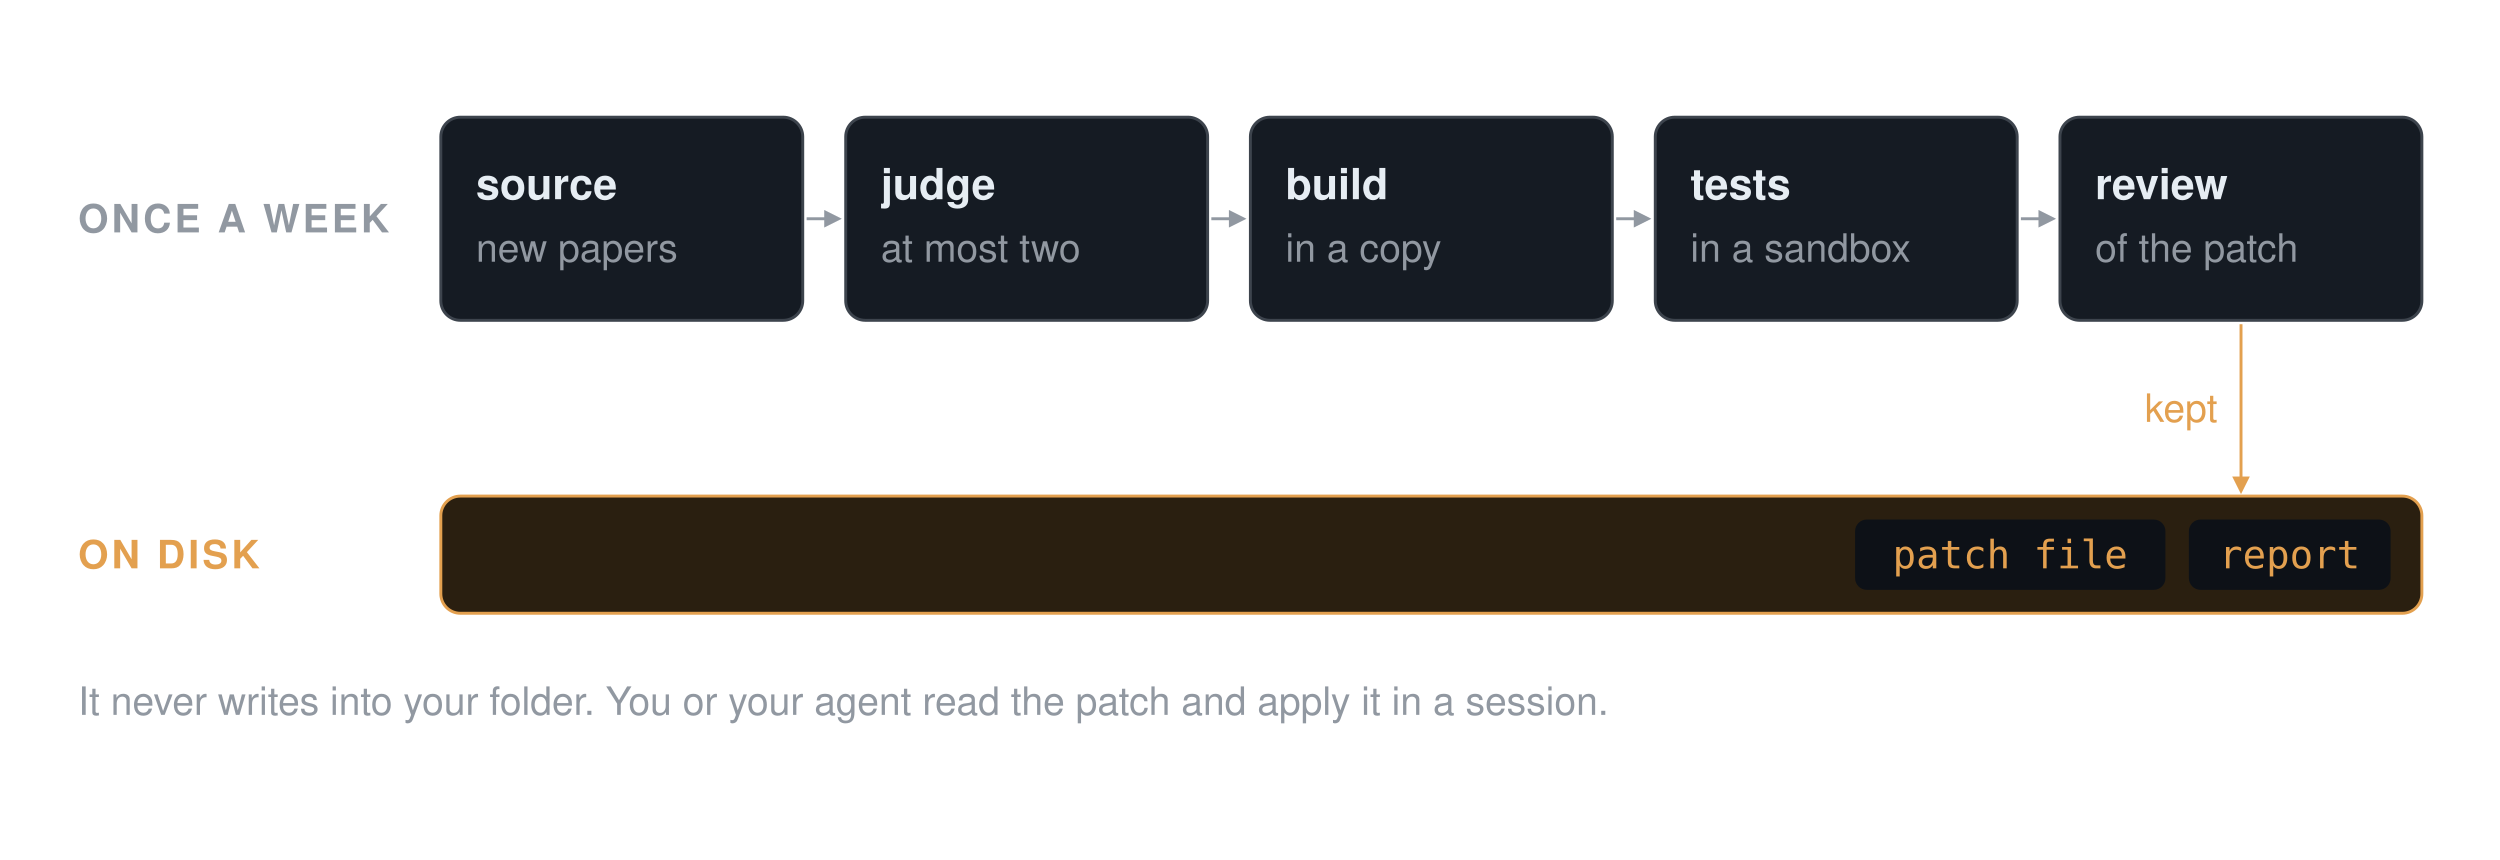
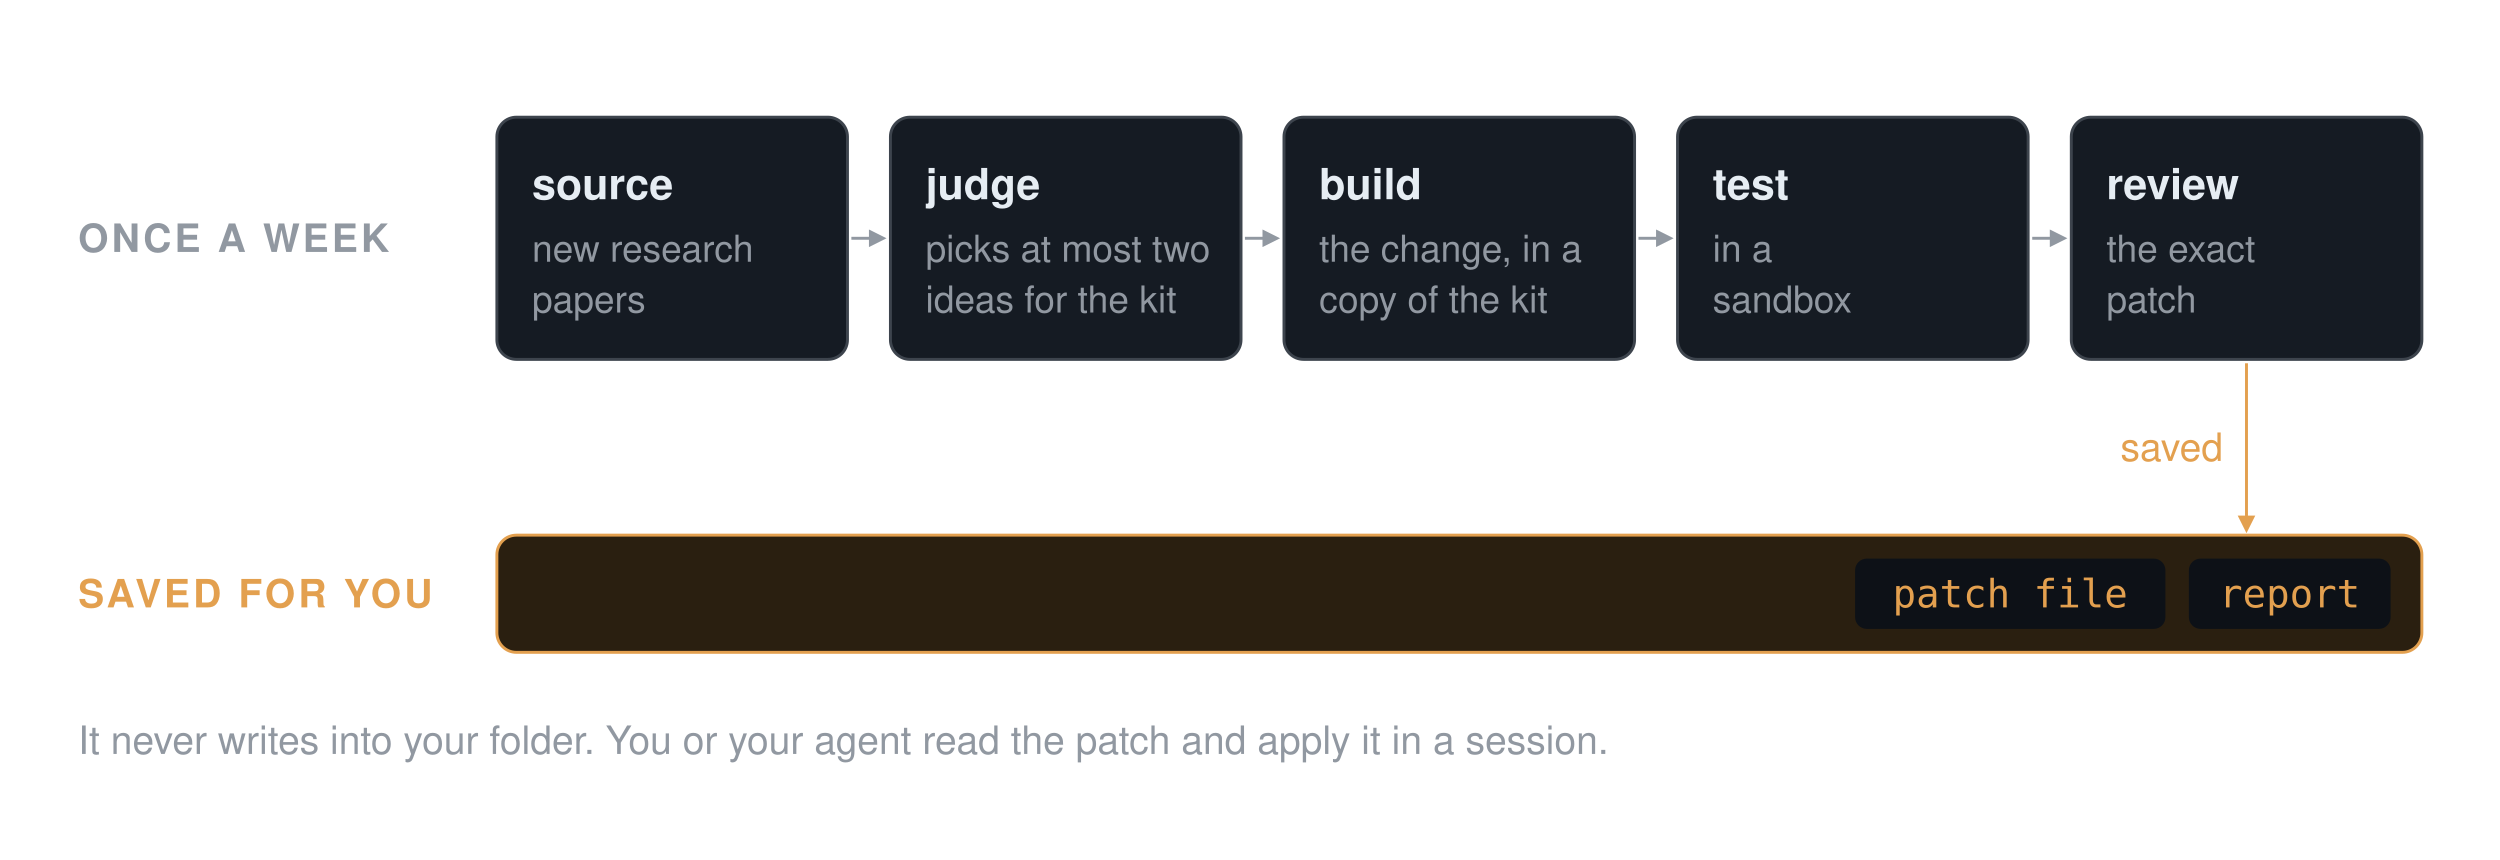
<svg xmlns="http://www.w3.org/2000/svg" viewBox="0 0 1280 440" width="1280" height="440" role="img" aria-labelledby="t d">
-   <text x="40" y="119" font-size="20" font-family="ui-sans-serif, -apple-system, 'Segoe UI', Helvetica, Arial, sans-serif" fill="#9198a1" font-weight="600" letter-spacing="1.6">ONCE A WEEK</text>
-   <rect x="225.7" y="60" width="185.3" height="104" rx="10" fill="#151b23" stroke="#3d444d" stroke-width="1.5" />
-   <text x="243.7" y="102" font-size="22" font-family="ui-sans-serif, -apple-system, 'Segoe UI', Helvetica, Arial, sans-serif" fill="#e6edf3" font-weight="600">source</text>
-   <text x="243.7" y="134" font-size="20" font-family="ui-sans-serif, -apple-system, 'Segoe UI', Helvetica, Arial, sans-serif" fill="#9198a1">new papers</text>
-   <rect x="433" y="60" width="185.3" height="104" rx="10" fill="#151b23" stroke="#3d444d" stroke-width="1.5" />
-   <text x="451" y="102" font-size="22" font-family="ui-sans-serif, -apple-system, 'Segoe UI', Helvetica, Arial, sans-serif" fill="#e6edf3" font-weight="600">judge</text>
-   <text x="451" y="134" font-size="20" font-family="ui-sans-serif, -apple-system, 'Segoe UI', Helvetica, Arial, sans-serif" fill="#9198a1">at most two</text>
-   <line x1="413" y1="112" x2="423.8" y2="112" stroke="#9198a1" stroke-width="1.5" />
-   <path d="M431 112L422 116.5L422 107.5Z" fill="#9198a1" />
-   <rect x="640.2" y="60" width="185.3" height="104" rx="10" fill="#151b23" stroke="#3d444d" stroke-width="1.5" />
-   <text x="658.2" y="102" font-size="22" font-family="ui-sans-serif, -apple-system, 'Segoe UI', Helvetica, Arial, sans-serif" fill="#e6edf3" font-weight="600">build</text>
-   <text x="658.2" y="134" font-size="20" font-family="ui-sans-serif, -apple-system, 'Segoe UI', Helvetica, Arial, sans-serif" fill="#9198a1">in a copy</text>
-   <line x1="620.2" y1="112" x2="631" y2="112" stroke="#9198a1" stroke-width="1.5" />
-   <path d="M638.2 112L629.2 116.5L629.2 107.5Z" fill="#9198a1" />
-   <rect x="847.5" y="60" width="185.3" height="104" rx="10" fill="#151b23" stroke="#3d444d" stroke-width="1.5" />
-   <text x="865.5" y="102" font-size="22" font-family="ui-sans-serif, -apple-system, 'Segoe UI', Helvetica, Arial, sans-serif" fill="#e6edf3" font-weight="600">tests</text>
-   <text x="865.5" y="134" font-size="20" font-family="ui-sans-serif, -apple-system, 'Segoe UI', Helvetica, Arial, sans-serif" fill="#9198a1">in a sandbox</text>
-   <line x1="827.5" y1="112" x2="838.3" y2="112" stroke="#9198a1" stroke-width="1.5" />
-   <path d="M845.5 112L836.5 116.5L836.5 107.5Z" fill="#9198a1" />
-   <rect x="1054.7" y="60" width="185.3" height="104" rx="10" fill="#151b23" stroke="#3d444d" stroke-width="1.5" />
-   <text x="1072.7" y="102" font-size="22" font-family="ui-sans-serif, -apple-system, 'Segoe UI', Helvetica, Arial, sans-serif" fill="#e6edf3" font-weight="600">review</text>
-   <text x="1072.7" y="134" font-size="20" font-family="ui-sans-serif, -apple-system, 'Segoe UI', Helvetica, Arial, sans-serif" fill="#9198a1">of the patch</text>
-   <line x1="1034.7" y1="112" x2="1045.5" y2="112" stroke="#9198a1" stroke-width="1.5" />
-   <path d="M1052.7 112L1043.7 116.5L1043.7 107.5Z" fill="#9198a1" />
-   <text x="40" y="291" font-size="20" font-family="ui-sans-serif, -apple-system, 'Segoe UI', Helvetica, Arial, sans-serif" fill="#e3a04f" font-weight="600" letter-spacing="1.6">ON DISK</text>
-   <rect x="225.7" y="254" width="1014.3" height="60" rx="10" fill="#2a1f10" stroke="#e3a04f" stroke-width="1.5" />
-   <rect x="1120.7" y="266" width="103.3" height="36" rx="6" fill="#0d1117" />
-   <text x="1172.3" y="291" font-size="20" font-family="ui-monospace, SFMono-Regular, Menlo, Consolas, monospace" fill="#e3a04f" text-anchor="middle">report</text>
-   <rect x="949.8" y="266" width="158.9" height="36" rx="6" fill="#0d1117" />
-   <text x="1029.2" y="291" font-size="20" font-family="ui-monospace, SFMono-Regular, Menlo, Consolas, monospace" fill="#e3a04f" text-anchor="middle">patch file</text>
-   <line x1="1147.4" y1="166" x2="1147.4" y2="245.8" stroke="#e3a04f" stroke-width="1.5" />
-   <path d="M1147.4 253L1142.9 244L1151.9 244Z" fill="#e3a04f" />
-   <text x="1135.4" y="216" font-size="20" font-family="ui-sans-serif, -apple-system, 'Segoe UI', Helvetica, Arial, sans-serif" fill="#e3a04f" text-anchor="end">kept</text>
-   <text x="40" y="366" font-size="20" font-family="ui-sans-serif, -apple-system, 'Segoe UI', Helvetica, Arial, sans-serif" fill="#9198a1">It never writes into your folder. You or your agent read the patch and apply it in a session.</text>
+   <text x="40" y="129" font-size="20" font-family="ui-sans-serif, -apple-system, 'Segoe UI', Helvetica, Arial, sans-serif" fill="#9198a1" font-weight="600" letter-spacing="1.6">ONCE A WEEK</text>
+   <rect x="254.4" y="60" width="179.5" height="124" rx="10" fill="#151b23" stroke="#3d444d" stroke-width="1.5" />
+   <text x="272.4" y="102" font-size="22" font-family="ui-sans-serif, -apple-system, 'Segoe UI', Helvetica, Arial, sans-serif" fill="#e6edf3" font-weight="600">source</text>
+   <text x="272.4" y="134" font-size="19" font-family="ui-sans-serif, -apple-system, 'Segoe UI', Helvetica, Arial, sans-serif" fill="#9198a1">new research</text>
+   <text x="272.4" y="160" font-size="19" font-family="ui-sans-serif, -apple-system, 'Segoe UI', Helvetica, Arial, sans-serif" fill="#9198a1">papers</text>
+   <rect x="455.9" y="60" width="179.5" height="124" rx="10" fill="#151b23" stroke="#3d444d" stroke-width="1.5" />
+   <text x="473.9" y="102" font-size="22" font-family="ui-sans-serif, -apple-system, 'Segoe UI', Helvetica, Arial, sans-serif" fill="#e6edf3" font-weight="600">judge</text>
+   <text x="473.9" y="134" font-size="19" font-family="ui-sans-serif, -apple-system, 'Segoe UI', Helvetica, Arial, sans-serif" fill="#9198a1">picks at most two</text>
+   <text x="473.9" y="160" font-size="19" font-family="ui-sans-serif, -apple-system, 'Segoe UI', Helvetica, Arial, sans-serif" fill="#9198a1">ideas for the kit</text>
+   <line x1="435.9" y1="122" x2="446.7" y2="122" stroke="#9198a1" stroke-width="1.5" />
+   <path d="M453.9 122L444.9 126.5L444.9 117.5Z" fill="#9198a1" />
+   <rect x="657.4" y="60" width="179.5" height="124" rx="10" fill="#151b23" stroke="#3d444d" stroke-width="1.5" />
+   <text x="675.4" y="102" font-size="22" font-family="ui-sans-serif, -apple-system, 'Segoe UI', Helvetica, Arial, sans-serif" fill="#e6edf3" font-weight="600">build</text>
+   <text x="675.4" y="134" font-size="19" font-family="ui-sans-serif, -apple-system, 'Segoe UI', Helvetica, Arial, sans-serif" fill="#9198a1">the change, in a</text>
+   <text x="675.4" y="160" font-size="19" font-family="ui-sans-serif, -apple-system, 'Segoe UI', Helvetica, Arial, sans-serif" fill="#9198a1">copy of the kit</text>
+   <line x1="637.4" y1="122" x2="648.2" y2="122" stroke="#9198a1" stroke-width="1.5" />
+   <path d="M655.4 122L646.4 126.5L646.4 117.5Z" fill="#9198a1" />
+   <rect x="858.9" y="60" width="179.5" height="124" rx="10" fill="#151b23" stroke="#3d444d" stroke-width="1.5" />
+   <text x="876.9" y="102" font-size="22" font-family="ui-sans-serif, -apple-system, 'Segoe UI', Helvetica, Arial, sans-serif" fill="#e6edf3" font-weight="600">test</text>
+   <text x="876.9" y="134" font-size="19" font-family="ui-sans-serif, -apple-system, 'Segoe UI', Helvetica, Arial, sans-serif" fill="#9198a1">in a</text>
+   <text x="876.9" y="160" font-size="19" font-family="ui-sans-serif, -apple-system, 'Segoe UI', Helvetica, Arial, sans-serif" fill="#9198a1">sandbox</text>
+   <line x1="838.9" y1="122" x2="849.7" y2="122" stroke="#9198a1" stroke-width="1.5" />
+   <path d="M856.9 122L847.9 126.5L847.9 117.5Z" fill="#9198a1" />
+   <rect x="1060.5" y="60" width="179.5" height="124" rx="10" fill="#151b23" stroke="#3d444d" stroke-width="1.5" />
+   <text x="1078.5" y="102" font-size="22" font-family="ui-sans-serif, -apple-system, 'Segoe UI', Helvetica, Arial, sans-serif" fill="#e6edf3" font-weight="600">review</text>
+   <text x="1078.5" y="134" font-size="19" font-family="ui-sans-serif, -apple-system, 'Segoe UI', Helvetica, Arial, sans-serif" fill="#9198a1">the exact</text>
+   <text x="1078.5" y="160" font-size="19" font-family="ui-sans-serif, -apple-system, 'Segoe UI', Helvetica, Arial, sans-serif" fill="#9198a1">patch</text>
+   <line x1="1040.5" y1="122" x2="1051.3" y2="122" stroke="#9198a1" stroke-width="1.5" />
+   <path d="M1058.5 122L1049.5 126.5L1049.5 117.5Z" fill="#9198a1" />
+   <text x="40" y="311" font-size="20" font-family="ui-sans-serif, -apple-system, 'Segoe UI', Helvetica, Arial, sans-serif" fill="#e3a04f" font-weight="600" letter-spacing="1.6">SAVED FOR YOU</text>
+   <rect x="254.4" y="274" width="985.6" height="60" rx="10" fill="#2a1f10" stroke="#e3a04f" stroke-width="1.5" />
+   <rect x="1120.7" y="286" width="103.3" height="36" rx="6" fill="#0d1117" />
+   <text x="1172.3" y="311" font-size="20" font-family="ui-monospace, SFMono-Regular, Menlo, Consolas, monospace" fill="#e3a04f" text-anchor="middle">report</text>
+   <rect x="949.8" y="286" width="158.9" height="36" rx="6" fill="#0d1117" />
+   <text x="1029.2" y="311" font-size="20" font-family="ui-monospace, SFMono-Regular, Menlo, Consolas, monospace" fill="#e3a04f" text-anchor="middle">patch file</text>
+   <line x1="1150.2" y1="186" x2="1150.2" y2="265.8" stroke="#e3a04f" stroke-width="1.5" />
+   <path d="M1150.2 273L1145.7 264L1154.7 264Z" fill="#e3a04f" />
+   <text x="1138.2" y="236" font-size="20" font-family="ui-sans-serif, -apple-system, 'Segoe UI', Helvetica, Arial, sans-serif" fill="#e3a04f" text-anchor="end">saved</text>
+   <text x="40" y="386" font-size="20" font-family="ui-sans-serif, -apple-system, 'Segoe UI', Helvetica, Arial, sans-serif" fill="#9198a1">It never writes into your folder. You or your agent read the patch and apply it in a session.</text>
</svg>
